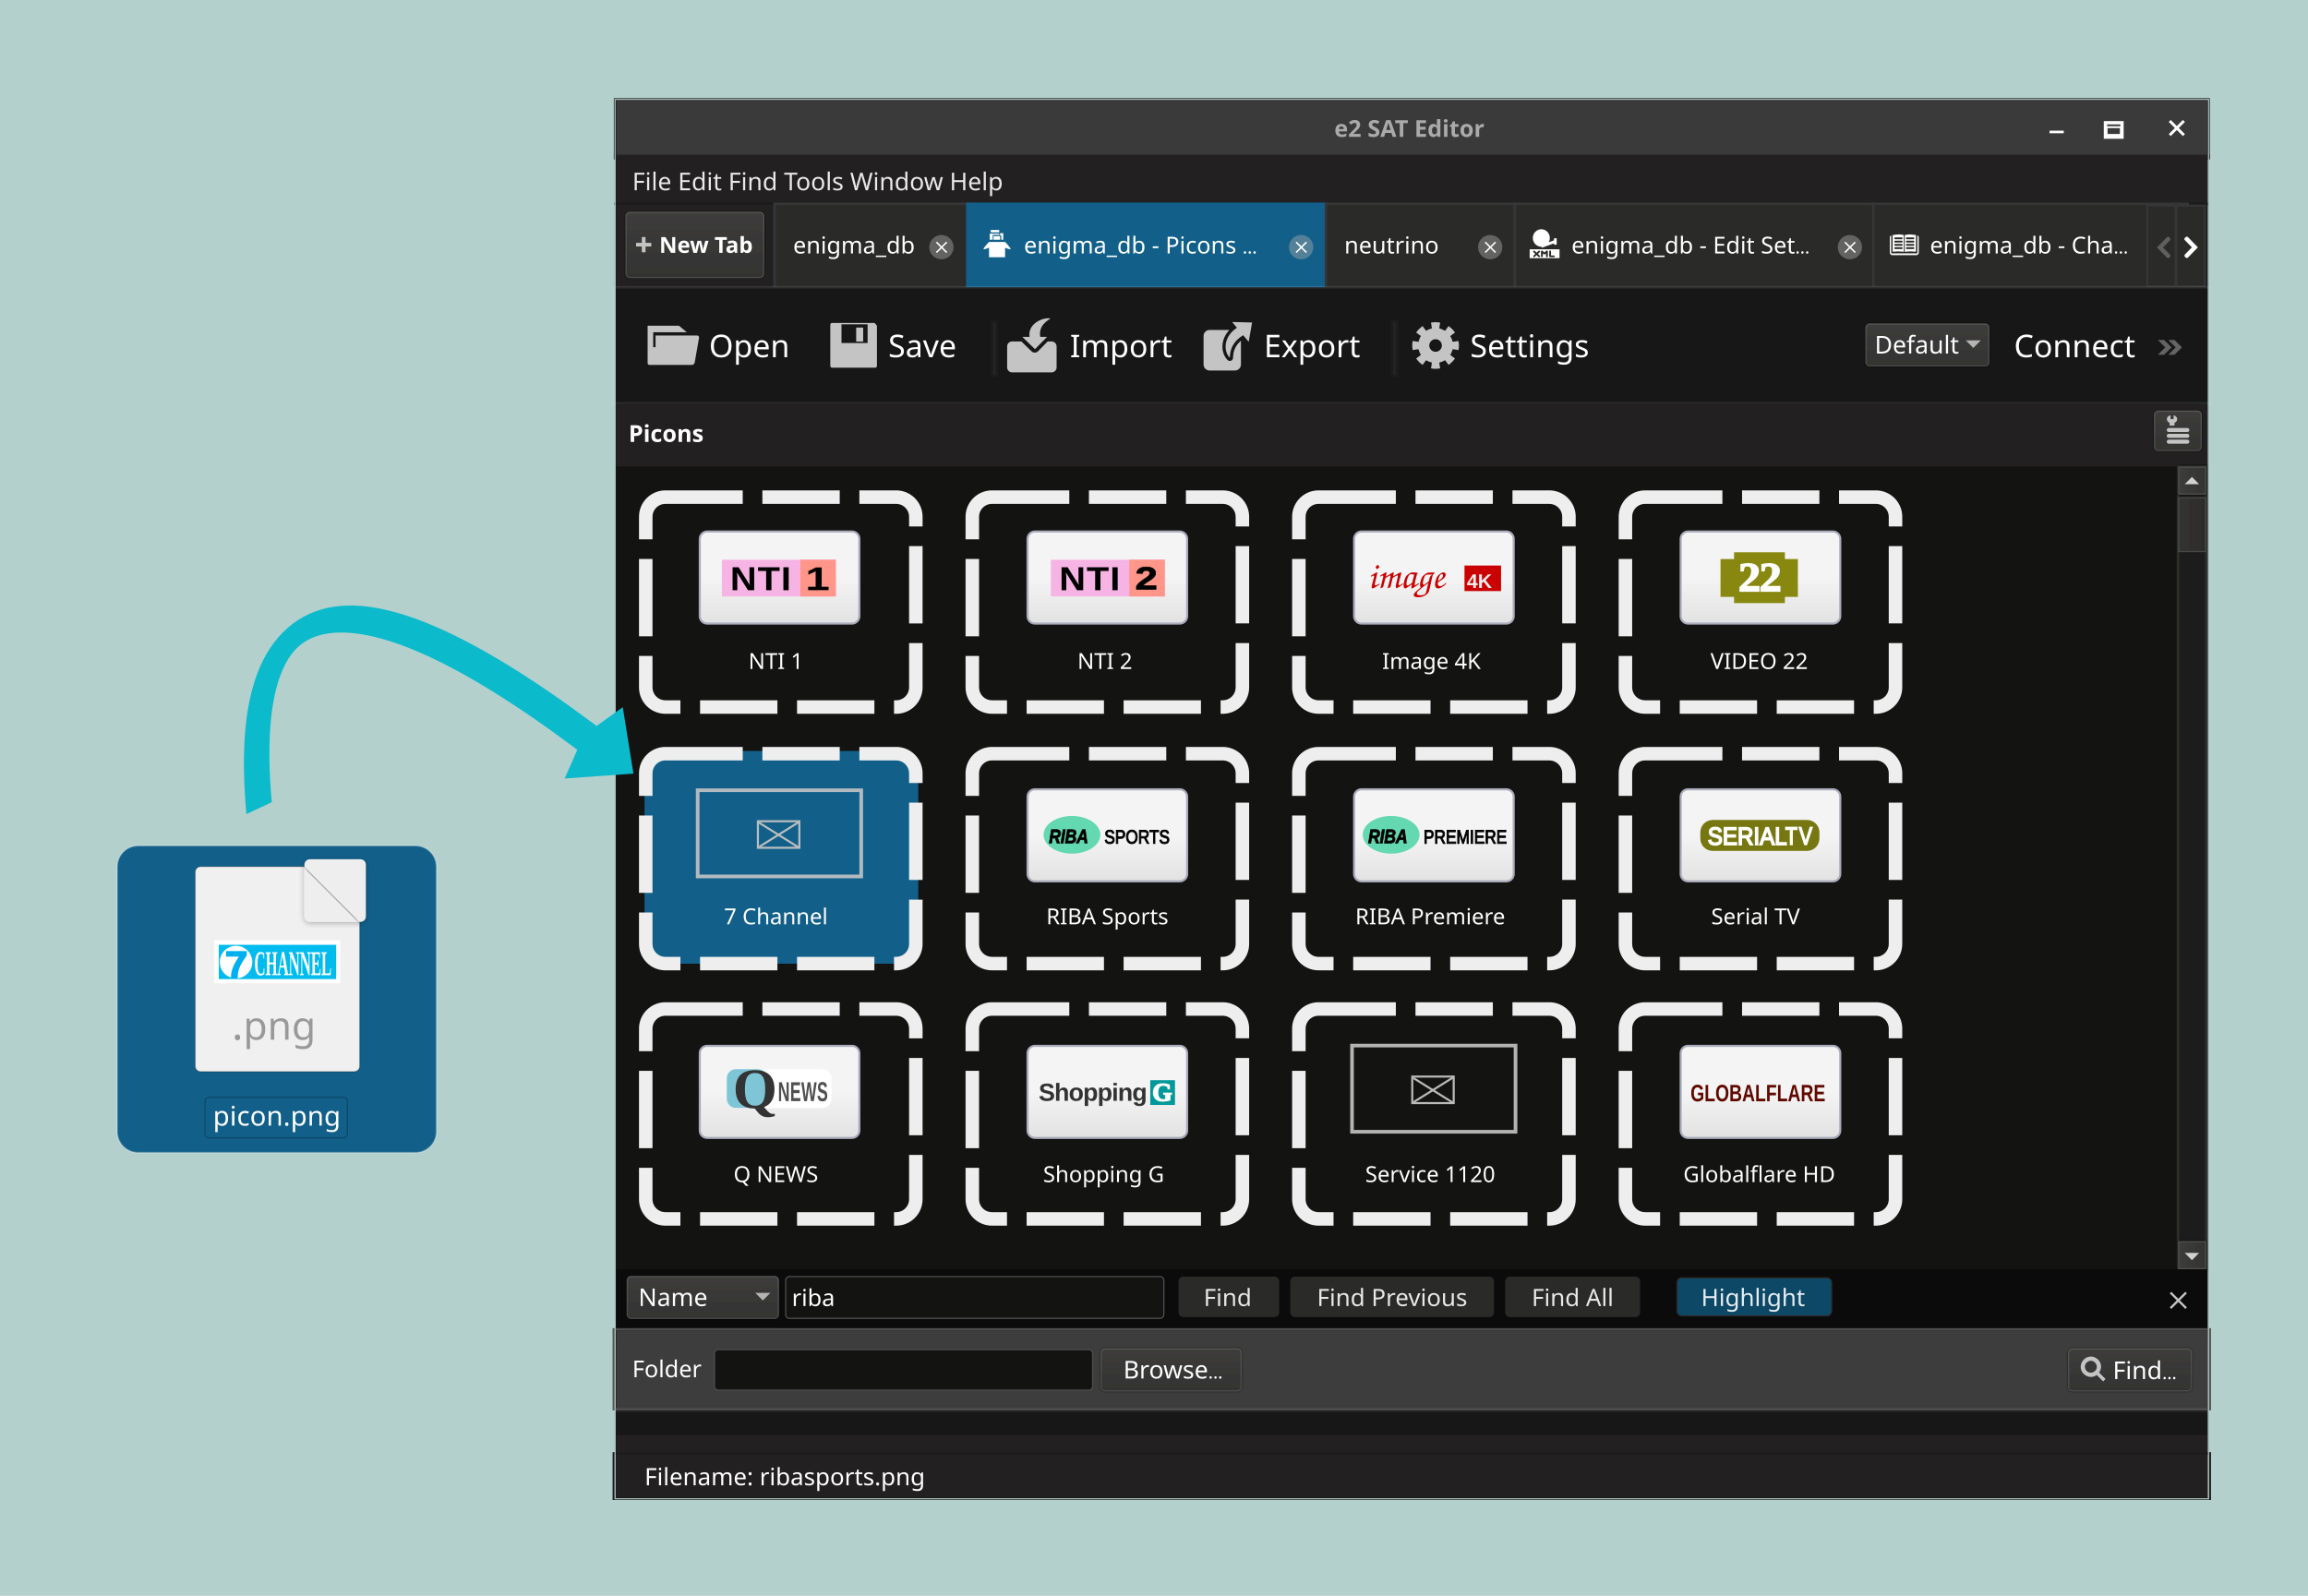
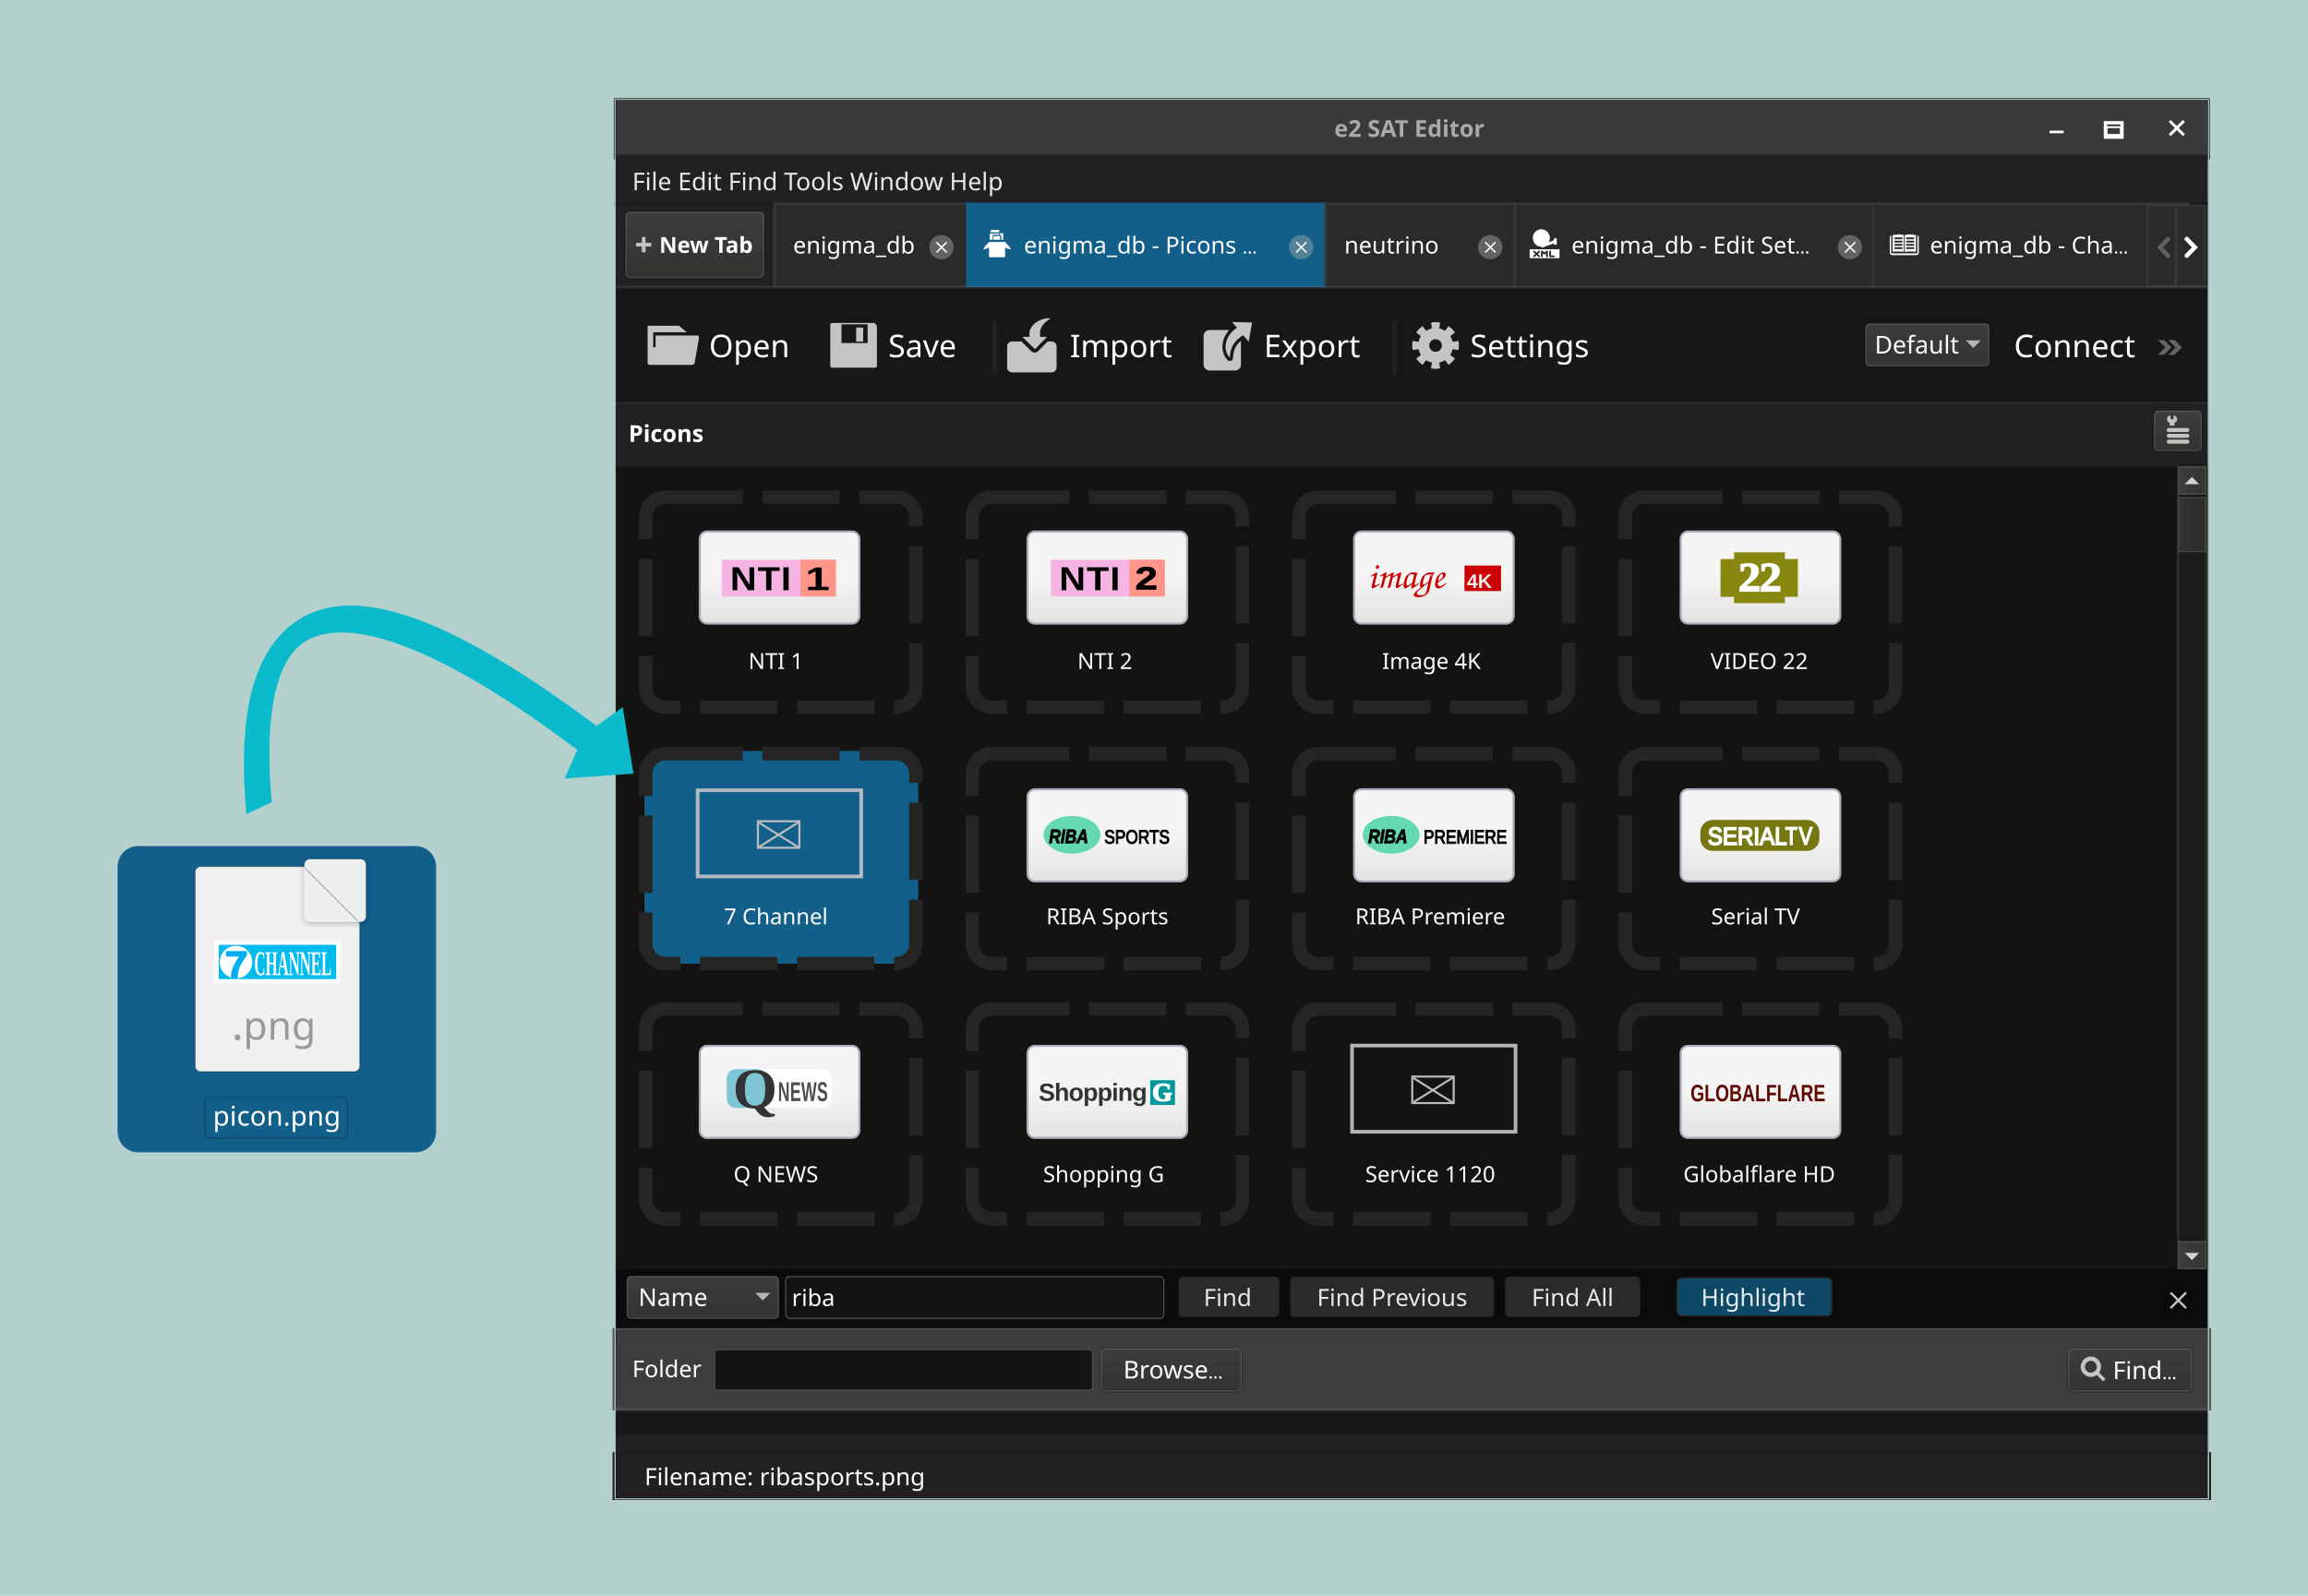
<svg xmlns="http://www.w3.org/2000/svg" style="pointer-events:none;user-select:none" viewBox="0 0 1880 1300">
  <defs>
    <symbol id="aad">
      <path d="M37.75 37.75h18.127v-11.5H37.75V8.123h-11.5V26.25H8.123v11.5H26.25v18.127h11.5V37.75z" />
    </symbol>
    <symbol id="cbw">
      <path d="m60 14.973-3-.522v35.716c-3.141-.28-8.021-.667-11-.667-.95 0-2.094.039-3.312.102-.962.036-2.014.106-3.059.191-2.678.191-5.264.428-6.629.559V14.451S39.61 13 42.963 13c4 0 14.037 1.451 14.037 1.451l3.001.522A5.166 5.166 0 0 1 63 19.66v32.68a5.162 5.162 0 0 1-5.16 5.16H6.16A5.162 5.162 0 0 1 1 52.34V19.66a5.164 5.164 0 0 1 3-4.687l3-.522S17.037 13 21.037 13C24.39 13 31 14.451 31 14.451v35.901a285.977 285.977 0 0 0-6.629-.559 71.578 71.578 0 0 0-3.059-.191A66.645 66.645 0 0 0 18 49.5c-2.979 0-7.859.387-11 .667V14.451l-3 .522v38.765h56V14.973zM28.5 42.5a2 2 0 0 0-2-2h-14a2 2 0 0 0 0 4h14a2 2 0 0 0 2-2zm25 0a2 2 0 0 0-2-2h-14a2 2 0 0 0 0 4h14a2 2 0 0 0 2-2zm-25-7a2 2 0 0 0-2-2h-14a2 2 0 0 0 0 4h14a2 2 0 0 0 2-2zm25 0a2 2 0 0 0-2-2h-14a2 2 0 0 0 0 4h14a2 2 0 0 0 2-2zm-25-7a2 2 0 0 0-2-2h-14a2 2 0 0 0 0 4h14a2 2 0 0 0 2-2zm25 0a2 2 0 0 0-2-2h-14a2 2 0 0 0 0 4h14a2 2 0 0 0 2-2zm-25-7a2 2 0 0 0-2-2h-14a2 2 0 0 0 0 4h14a2 2 0 0 0 2-2zm25 0a2 2 0 0 0-2-2h-14a2 2 0 0 0 0 4h14a2 2 0 0 0 2-2z" />
    </symbol>
    <symbol id="cce">
      <path d="m62.328 7.276-5.604-5.604L32 26.396 7.276 1.672 1.672 7.276 26.396 32 1.672 56.724l5.604 5.604L32 37.604l24.724 24.724 5.604-5.604L37.604 32 62.328 7.276z" />
    </symbol>
    <symbol id="edt">
      <path d="M56.256 31.057H13.818C6.744 31.057 1 36.801 1 43.875v61.295c0 7.074 5.744 12.818 12.818 12.818h54.476c7.075 0 12.818-5.744 12.818-12.818V54.119C64.496 68.159 64.463 84.4 64.087 91.084a6.817 6.817 0 0 1-11.642 4.425c-14.421-14.502-16.181-43.133 3.811-64.452zm1.037 59.637C42.669 75.989 44.254 44.706 72.527 26.35L62.162 13.988 105 15.072l-7.263 41.344-11.808-14.082c-28.127 16.992-28.15 39.728-28.636 48.36z" />
    </symbol>
    <symbol id="iet">
      <path d="M87.8 55.714h8.488C102.2 55.714 107 60.467 107 66.32v45.074c0 5.854-4.8 10.606-10.712 10.606H11.712C5.8 122 1 117.248 1 111.394V66.32c0-5.853 4.8-10.606 10.712-10.606H31.5L54 77.541c1.413 1.374 4.32 2.133 6.3 2.109 1.98-.023 4.821-.828 6.2-2.236l21.3-21.7zm6.182-49.329C76.101 3.303 44.4 18.916 49.061 45.91H33.544l27.127 26.376L86.518 45.91h-14.41C67.275 21.748 87.952 10.789 93.982 6.385z" />
    </symbol>
    <symbol id="lfu">
      <path d="M56.25 57.423a4.33 4.33 0 0 0-4.327-4.327H12.077c-2.388 0-4.327 1.939-4.327 4.327s1.939 4.327 4.327 4.327h39.846a4.33 4.33 0 0 0 4.327-4.327zm0-12.52a4.33 4.33 0 0 0-4.327-4.328H12.077a4.33 4.33 0 0 0-4.327 4.328 4.33 4.33 0 0 0 4.327 4.327h39.846a4.33 4.33 0 0 0 4.327-4.327zm0-12.521a4.33 4.33 0 0 0-4.327-4.327H12.077c-2.388 0-4.327 1.939-4.327 4.327s1.939 4.327 4.327 4.327h39.846a4.33 4.33 0 0 0 4.327-4.327zM13.803 19.471v3.446h10.579v-5.844a11.23 11.23 0 0 0 2.343-1.41c2.237-1.745 3.347-4.068 3.371-6.392S29.057 4.6 26.857 2.8c-.887-.725-1.951-1.273-3.024-1.702l-1.372.918-.062 6.154c-.003.286-.167.503-.402.659-.376.249-.899.364-1.472.364h-2.85c-.565-.008-1.082-.142-1.452-.406-.242-.173-.413-.406-.41-.702l.062-6.155-1.348-.947c-1.083.403-2.158.924-3.06 1.628C9.23 4.357 8.12 6.679 8.096 9.003c-.023 2.323 1.039 4.671 3.239 6.471.725.593 1.567 1.067 2.437 1.454.016.617.026 1.607.031 2.543z" />
    </symbol>
    <symbol id="ogn">
      <path d="M21 42.973h89.077c2.783 0 4.643 2.26 4.153 5.042l-9.34 52.943c-.491 2.783-3.149 5.042-5.932 5.042H7.84A3.842 3.842 0 0 1 4 102.16V22h67.2L88 36H16v32h5V42.973z" />
    </symbol>
    <symbol id="phw">
      <path d="M14.762 29.23h34.49S63.18 43.708 60.715 44.826c-1.067.483-6.127-1.117-11.524-3.087V62H14.802V41.747C9.413 43.714 4.365 45.309 3.3 44.826.835 43.708 14.762 29.23 14.762 29.23zm22.012-17.871H16.299v13.19h6.364V13.997h14.111v-2.638zm1.764 5.276H24.427v7.914h14.111v-7.914zm6.761-6.235v14.149h-4.283v-9.233h-2.478V10.4h6.761zm-8.667-6.918H18.459v5.276h18.173V3.482z" />
    </symbol>
    <symbol id="sie">
      <path d="M114 22v86.16a3.842 3.842 0 0 1-3.84 3.84H17.84a3.842 3.842 0 0 1-3.84-3.84V19.84A3.842 3.842 0 0 1 17.84 16H109l5 6zM94 59.014v-40H38v40h56zM84.5 26v30h-15V26h15z" />
    </symbol>
    <symbol id="sjh">
      <path d="M40.023 45.152c-3.477 2.591-7.729 4.192-12.407 4.221-10.406.066-20.276-8.26-21.806-18.699C4.079 18.86 13.39 6.51 25.93 5.634a23.135 23.135 0 0 1 1.686-.053c10 .095 19.38 7.75 21.337 17.619 1.156 5.829-.437 11.92-3.87 16.758l13.82 13.819-5.128 5.128-13.752-13.753zM27.395 14.645c-6.236.06-12 5.17-12.677 11.431-.588 5.436 2.691 11.076 7.773 13.229 6.62 2.806 15.346-1.167 17.352-8.391 2.055-7.404-3.759-16.031-12.032-16.265a19.293 19.293 0 0 0-.416-.004z" />
    </symbol>
    <symbol id="sks">
      <path d="M73.934 15.359a50.006 50.006 0 0 0-19.668 0 128.34 128.34 0 0 1 1.871 12.477 37.41 37.41 0 0 0-12.249 5.073 128.485 128.485 0 0 1-7.499-10.146 50.018 50.018 0 0 0-13.908 13.908 128.735 128.735 0 0 1 10.146 7.499 37.41 37.41 0 0 0-5.073 12.249 128.34 128.34 0 0 1-12.477-1.871 49.968 49.968 0 0 0 0 19.668 128.34 128.34 0 0 1 12.477-1.871 37.4 37.4 0 0 0 5.073 12.249 128.485 128.485 0 0 1-10.146 7.499 50.018 50.018 0 0 0 13.908 13.908 128.485 128.485 0 0 1 7.499-10.146 37.433 37.433 0 0 0 12.249 5.074 128.366 128.366 0 0 1-1.871 12.476 49.968 49.968 0 0 0 19.668 0 128.366 128.366 0 0 1-1.871-12.476 37.433 37.433 0 0 0 12.249-5.074 128.485 128.485 0 0 1 7.499 10.146 50.018 50.018 0 0 0 13.908-13.908 128.485 128.485 0 0 1-10.146-7.499 37.4 37.4 0 0 0 5.073-12.249 128.34 128.34 0 0 1 12.477 1.871 49.968 49.968 0 0 0 0-19.668 128.34 128.34 0 0 1-12.477 1.871 37.41 37.41 0 0 0-5.073-12.249 128.735 128.735 0 0 1 10.146-7.499 50.018 50.018 0 0 0-13.908-13.908 128.485 128.485 0 0 1-7.499 10.146 37.41 37.41 0 0 0-12.249-5.073 128.34 128.34 0 0 1 1.871-12.477zM64.1 50.882c7.451 0 13.5 6.049 13.5 13.5s-6.049 13.5-13.5 13.5-13.5-6.049-13.5-13.5 6.049-13.5 13.5-13.5z" />
    </symbol>
    <symbol id="tlw">
      <path d="M64 64V45H0v19h64zm-25.025-5.747.001 1.834a1.948 1.948 0 1 1-3.897 0l-.002-6.41-1.968 1.774a2.105 2.105 0 0 1-1.48.524 2.105 2.105 0 0 1-1.48-.524l-1.968-1.774-.003 6.41a1.95 1.95 0 0 1-3.897 0l.002-5.24h-6.669l4.099 3.89c.751.713.751 1.869.002 2.581-.75.711-1.968.71-2.719-.002l-4.104-3.895-4.104 3.895a1.999 1.999 0 0 1-2.719.002 1.76 1.76 0 0 1 .002-2.581l4.104-3.895-4.104-3.895c-.751-.712-.752-1.868-.002-2.58s1.968-.711 2.719.002l4.104 3.895 4.104-3.895a1.998 1.998 0 0 1 2.719-.002 1.76 1.76 0 0 1-.002 2.58l-4.099 3.89h6.669l.002-5.24.002-.072a1.674 1.674 0 0 1 .571-1.356c.276-.249.614-.408.97-.477a1.942 1.942 0 0 1 .578-.036c.454.033.899.206 1.247.52l3.976 3.583 3.975-3.583a2.084 2.084 0 0 1 1.248-.52 1.94 1.94 0 0 1 .578.036c.356.069.694.228.97.477.412.371.602.868.571 1.356l.001.072.003 8.646h2.912l.003-8.83a1.95 1.95 0 0 1 3.897 0l-.004 8.839 6.372.002a1.798 1.798 0 0 1 0 3.597l-8.471-.003a1.8 1.8 0 0 1-1.798-1.799l.001-1.796h-2.912zM25.286 39.498 25 39.5c-10.072 0-18.25-8.402-18.25-18.75S14.928 2 25 2s18.25 8.402 18.25 18.75a19.05 19.05 0 0 1-2.301 9.115L52 25.842v-3.071a1.5 1.5 0 0 1 1.5-1.5h3a1.5 1.5 0 0 1 1.5 1.5v11a1.5 1.5 0 0 1-1.5 1.5h-3a1.5 1.5 0 0 1-1.5-1.5v-1.543l-25.926 9.436-.788-2.166z" />
    </symbol>
    <symbol id="amw">
      <path d="m32 30.114 27.467 29.239V34.738L32 5.498 4.533 34.738v24.615L32 30.114z" />
    </symbol>
    <symbol id="anw">
      <path d="M32 36.23 11.77 16.573a3.284 3.284 0 0 0-4.549 0l-1.913 1.859a3.098 3.098 0 0 0 0 4.468l26.57 25.818L32 48.6l.12.12L58.692 22.9a3.098 3.098 0 0 0 0-4.468l-2.363-2.297a2.636 2.636 0 0 0-3.649 0L32 36.23z" />
    </symbol>
    <symbol id="aol">
      <path d="m32 45.423 26.667-26.846H5.333L32 45.423z" />
    </symbol>
    <symbol id="pun">
      <g transform="matrix(.75 0 0 .75 20.3 11.9)">
        <rect width="50" height="32" x="48.3" y="24.2" style="fill:none;stroke:silver;stroke-opacity:.96;stroke-width:2.5px" />
        <rect width="2.5" height="56" style="fill:silver;fill-opacity:.96" transform="rotate(-58 48.857 -30.704)" />
        <rect width="2.5" height="56" x="23" y="-42" style="fill:silver;fill-opacity:.96" transform="rotate(58 .143 57.704)" />
      </g>
      <rect width="148" height="78" x="2" y="2" style="fill:none;stroke:#c4c4c4;stroke-opacity:.9;stroke-width:3.3px" />
    </symbol>
    <linearGradient id="bpf" x1="0" x2="0" y1="0" y2="1">
      <stop offset="0" style="stop-color:#3d3c3b" />
      <stop offset="1" style="stop-color:#333332" />
    </linearGradient>
    <linearGradient id="bqf" x1="0" x2="1" y1="0" y2="0">
      <stop offset="0" style="stop-color:#3d3c3b" />
      <stop offset="1" style="stop-color:#333332" />
    </linearGradient>
    <linearGradient id="brf" x1="0" x2="0" y1="0" y2="1">
      <stop offset="0" style="stop-color:#545452" />
      <stop offset="1" style="stop-color:#4b4b4a" />
    </linearGradient>
    <linearGradient id="pvg" x1="0" x2="0" y1="0" y2="1">
      <stop offset=".5" style="stop-color:#f4f4f4" />
      <stop offset="1" style="stop-color:#e2e2e2" />
    </linearGradient>
    <filter id="bsf" color-interpolation-filters="sRGB">
      <feDropShadow dx="0" dy="0" stdDeviation=".75" />
      <feDropShadow dx="0" dy="0" stdDeviation=".5" />
      <feDropShadow dx="0" dy="0" stdDeviation="1" />
    </filter>
    <filter id="iwf" color-interpolation-filters="sRGB">
      <feDropShadow dx="0" dy="1" flood-opacity=".3" stdDeviation="2.5" />
    </filter>
    <marker id="atd" markerHeight="3" markerWidth="3" orient="auto" refX="1.75" refY="1.75" viewBox="0 0 3.5 3.5">
      <polygon points="0.7,3.5 0,1.75 0.7,0 3.5,1.75" style="fill:#0bbbcc" />
    </marker>
  </defs>
  <rect width="1880" height="1300" style="fill:#b4d0cd" />
  <g style="font-family:&quot;Sans-Serif&quot;,system-ui,sans-serif">
    <rect width="1298" height="1140" x="501" y="81" rx="0" style="fill:#171717;stroke:#acc6c3;stroke-width:1px" />
    <rect width="1298" height="48" x="501" y="81" rx="0" style="fill:#3a3a3a;stroke:#131312;stroke-width:2px;clip-path:inset(1px 1px 0)" />
    <rect width="1298" height="1" x="501" y="127" style="fill:none;stroke:#222020;stroke-width:2px;clip-path:inset(0 1px)" />
    <text x="499" y="83.5" dx="649" dy="28" style="font-family:&quot;Sans-Serif&quot;,system-ui,sans-serif;font-weight:700;font-size:19px;fill:#aaa" text-anchor="middle">e2 SAT Editor</text>
    <rect width="10.5" height="1" x="1670" y="107" style="fill:none;stroke:#fdfdfd;stroke-width:1.1px" />
    <g transform="matrix(.9 0 0 .9 1715 100)">
      <rect width="15" height="13" style="fill:none;stroke:#fdfdfd;stroke-width:3px;clip-path:inset(0 0 2px)" />
      <rect width="13" height="7" x="1" y="4" style="fill:none;stroke:#fdfdfd;stroke-width:1.7px" />
    </g>
    <g transform="rotate(45 773.49 2187.224)">
      <rect width="15" height="1" y="7" style="fill:none;stroke:#fdfdfd;stroke-width:1.3px" />
      <rect width="1" height="15" x="7" style="fill:none;stroke:#fdfdfd;stroke-width:1.3px" />
    </g>
    <rect width="1296" height="36" x="502" y="129" style="fill:#222020" />
    <text x="503" y="131" dx="12" dy="24" style="font-size:20px;word-spacing:15px;fill:#fff;fill-opacity:.9">File Edit Find Tools Window Help</text>
    <rect width="1298" height="1" x="501" y="165.5" style="fill:#e2e2e2;stroke:#1d1c1c" />
    <rect width="1296" height="67" x="502" y="167" style="fill:#222020" />
    <rect width="128" height="67" x="502" y="167" style="fill:#222020" />
    <rect width="112" height="53" x="510" y="173" rx="3" style="fill:url(#bpf);stroke:url(#brf);stroke-width:1px;filter:url(#bsf)" />
    <use href="#aad" style="fill:#c3c3c3" transform="matrix(.26 0 0 .26 516 191)" />
    <text x="510" y="173" dx="27" dy="33" style="font-weight:700;font-size:18px;fill:#fff">New Tab</text>
    <rect width="1" height="67" x="630" y="167" style="fill:#333" />
    <rect width="157" height="69" x="631" y="166" style="fill:#2a2a29;stroke:#363636;stroke-width:2px;clip-path:inset(1px 0)" />
    <text x="631" y="165.5" dx="15" dy="41" style="font-size:19px;fill:#fff">enigma_db</text>
    <g transform="matrix(.9 0 0 .9 761 195.5)">
      <rect width="22" height="22" x="-4.5" y="-4.5" rx="11" style="fill:#aaa;fill-opacity:.44" />
      <use href="#cce" style="fill:#fff" transform="matrix(.17 0 0 .17 1.2 1.2)" />
    </g>
    <rect width="292" height="69" x="788" y="166" style="fill:#12608a;stroke:#12608a;stroke-width:2px;clip-path:inset(1px 0)" />
    <use href="#phw" style="fill:#fff" transform="matrix(.38 0 0 .38 800 186)" />
    <text x="788" y="165.5" dx="46" dy="41" style="font-size:19px;fill:#fff">enigma_db - Picons <tspan style="font-size:15px">…</tspan>
    </text>
    <g transform="matrix(.9 0 0 .9 1054 195.5)">
      <rect width="22" height="22" x="-4.5" y="-4.5" rx="11" style="fill:#aaa;fill-opacity:.44" />
      <use href="#cce" style="fill:#fff" transform="matrix(.17 0 0 .17 1.2 1.2)" />
    </g>
    <rect width="154" height="69" x="1080" y="166" style="fill:#2a2a29;stroke:#363636;stroke-width:2px;clip-path:inset(1px 0)" />
    <text x="1080" y="165.5" dx="15" dy="41" style="font-size:19px;fill:#fff">neutrino</text>
    <g transform="matrix(.9 0 0 .9 1208 195.5)">
      <rect width="22" height="22" x="-4.5" y="-4.5" rx="11" style="fill:#aaa;fill-opacity:.44" />
      <use href="#cce" style="fill:#fff" transform="matrix(.17 0 0 .17 1.2 1.2)" />
    </g>
    <rect width="292" height="69" x="1234" y="166" style="fill:#2a2a29;stroke:#363636;stroke-width:2px;clip-path:inset(1px 0)" />
    <use href="#tlw" style="fill:#fff" transform="matrix(.38 0 0 .38 1246 186)" />
    <text x="1234" y="165.5" dx="46" dy="41" style="font-size:19px;fill:#fff">enigma_db - Edit Set<tspan style="font-size:15px">…</tspan>
    </text>
    <g transform="matrix(.9 0 0 .9 1501 195.5)">
      <rect width="22" height="22" x="-4.5" y="-4.5" rx="11" style="fill:#aaa;fill-opacity:.44" />
      <use href="#cce" style="fill:#fff" transform="matrix(.17 0 0 .17 1.2 1.2)" />
    </g>
    <rect width="256" height="69" x="1526" y="166" style="fill:#2a2a29;stroke:#363636;stroke-width:2px;clip-path:inset(1px 0)" />
    <use href="#cbw" style="fill:#fff" transform="matrix(.38 0 0 .38 1539 186)" />
    <text x="1526" y="165.5" dx="46" dy="41" style="font-size:19px;fill:#fff">enigma_db - Cha<tspan style="font-size:15px">…</tspan>
    </text>
    <rect width="2" height="67" x="1781" y="167" style="fill:#333" />
    <rect width="23" height="66" x="1749" y="167.5" style="fill:#2a2a29;stroke:#363636;stroke-width:1.5px" />
    <g style="opacity:.25">
      <use href="#anw" style="fill:#fff;stroke:#fff;stroke-width:2.7px" transform="matrix(0 .3 -.3 0 1772.2 192)" />
    </g>
    <rect width="23" height="66" x="1773" y="167.5" style="fill:#2a2a29;stroke:#363636;stroke-width:1.5px" />
    <use href="#anw" style="fill:#fff;stroke:#fff;stroke-width:2.7px" transform="matrix(0 -.3 .3 0 1775.1 211.1)" />
    <rect width="1296" height="95" x="502" y="234" style="fill:#171717" />
    <use href="#ogn" style="fill:#c4c4c4" transform="matrix(.38 0 0 .38 526 257)" />
    <text x="508.5" y="232" dx="69" dy="59" style="font-size:25.5px;fill:#fff">Open</text>
    <use href="#sie" style="fill:#c4c4c4" transform="matrix(.38 0 0 .38 671 257)" />
    <text x="654.5" y="232" dx="69" dy="59" style="font-size:25.5px;fill:#fff">Save</text>
    <rect width="4" height="44" x="808" y="262" style="fill:#252323;stroke:#1d1c1c;stroke-width:2px;clip-path:inset(1px 1px 1px 0)" />
    <use href="#iet" style="fill:#c4c4c4" transform="matrix(.38 0 0 .38 820 257)" />
    <text x="802.5" y="232" dx="69" dy="59" style="font-size:25.5px;fill:#fff">Import</text>
    <use href="#edt" style="fill:#c4c4c4" transform="matrix(.38 0 0 .38 980 257)" />
    <text x="960.5" y="232" dx="69" dy="59" style="font-size:25.5px;fill:#fff">Export</text>
    <rect width="4" height="44" x="1134" y="262" style="fill:#252323;stroke:#1d1c1c;stroke-width:2px;clip-path:inset(1px 1px 1px 0)" />
    <use href="#sks" style="fill:#c4c4c4" transform="matrix(.38 0 0 .38 1145 257)" />
    <text x="1128.5" y="232" dx="69" dy="59" style="font-size:25.5px;fill:#fff">Settings</text>
    <rect width="100" height="34" x="1520" y="264" rx="3" style="fill:url(#bpf);stroke:url(#brf);stroke-width:1px;filter:url(#bsf)" />
    <rect width="24" height="24" x="1612.5" y="269" rx="8" style="fill:none;stroke:none;stroke-opacity:.06;stroke-width:2px" />
    <use href="#aol" style="fill:#b5b5b4" transform="matrix(.23 0 0 .23 1600 273)" />
    <text x="1515" y="266" dx="12" dy="22" style="font-size:20px;fill:#fff">Default</text>
    <text x="1625.5" y="232" dx="15" dy="59" style="font-size:25.5px;fill:#fff">Connect</text>
    <g transform="matrix(.9 0 0 .95 1770 276)">
      <use href="#amw" style="fill:#646464" transform="rotate(90) scale(.23)" />
      <use href="#amw" style="fill:#646464" transform="matrix(0 .23 -.23 0 9.4 0)" />
    </g>
    <rect width="1300" height="95" x="500" y="234" style="fill:none;stroke:#fff;stroke-opacity:.09;stroke-width:2px;clip-path:inset(0 2px)" />
    <rect width="1296" height="820" x="502" y="328" style="fill:#222020" />
    <text x="502" y="328" dx="10" dy="32" style="font-weight:700;font-size:19px;fill:#fff">Picons</text>
    <rect width="38" height="32" x="1755" y="335" rx="3" style="fill:url(#bpf);stroke:url(#brf);filter:url(#bsf)" />
    <use href="#lfu" style="fill:#c4c4c4" transform="matrix(.38 0 0 .38 1762 338)" />
    <rect width="1296" height="687" x="502" y="380" style="fill:#131312" />
-     <rect width="220" height="171" x="526" y="405" rx="16" style="fill:none;stroke:#eee;stroke-width:11px;stroke-dasharray:15px,0,48px,16px" />
+     <rect width="220" height="171" x="526" y="405" rx="16" style="fill:none;stroke:#252525;stroke-width:11px;stroke-dasharray:15px,0,48px,16px" />
    <rect width="130" height="75" x="570" y="433" rx="6" style="fill:url(#pvg);stroke:#aaabbb;stroke-width:1.7px" />
    <g transform="matrix(.34 0 0 .34 588 456)">
      <rect width="273" height="88" style="fill:#f5b4e4" />
      <rect width="85" height="88" x="188" style="fill:#ff9689" />
      <g style="font-family:Arial,Helvetica,sans-serif;font-weight:700">
        <text x="18" dy="73" style="font-size:80px;letter-spacing:2px" transform="scale(1.1 1)">NTI</text>
        <text x="185" dy="81" style="font-size:88px" transform="matrix(1.2 0 0 .9 -22 0)">1</text>
      </g>
    </g>
    <text x="526" y="527" dx="106" dy="18" style="font-size:18px;fill:#fff" text-anchor="middle">NTI 1</text>
-     <rect width="220" height="171" x="792" y="405" rx="16" style="fill:none;stroke:#eee;stroke-width:11px;stroke-dasharray:15px,0,48px,16px" />
+     <rect width="220" height="171" x="792" y="405" rx="16" style="fill:none;stroke:#252525;stroke-width:11px;stroke-dasharray:15px,0,48px,16px" />
    <rect width="130" height="75" x="837" y="433" rx="6" style="fill:url(#pvg);stroke:#aaabbb;stroke-width:1.7px" />
    <g transform="matrix(.34 0 0 .34 856 456)">
      <rect width="273" height="88" style="fill:#f5b4e4" />
      <rect width="85" height="88" x="188" style="fill:#ff9689" />
      <g style="font-family:Arial,Helvetica,sans-serif;font-weight:700">
        <text x="18" dy="73" style="font-size:80px;letter-spacing:2px" transform="scale(1.1 1)">NTI</text>
        <text x="185" dy="81" style="font-size:102px;stroke:#000;stroke-width:2px" transform="matrix(.95 0 0 .75 26 10)">2</text>
      </g>
    </g>
    <text x="792" y="527" dx="108" dy="18" style="font-size:18px;fill:#fff" text-anchor="middle">NTI 2</text>
-     <rect width="220" height="171" x="1058" y="405" rx="16" style="fill:none;stroke:#eee;stroke-width:11px;stroke-dasharray:15px,0,48px,16px" />
+     <rect width="220" height="171" x="1058" y="405" rx="16" style="fill:none;stroke:#252525;stroke-width:11px;stroke-dasharray:15px,0,48px,16px" />
    <rect width="130" height="75" x="1103" y="433" rx="6" style="fill:url(#pvg);stroke:#aaabbb;stroke-width:1.7px" />
    <g transform="matrix(.32 0 0 .32 1111 454)">
      <rect width="93" height="65" x="256" y="21" style="fill:#cb0000" />
      <text x="10" dy="78" style="font-family:cursive,serif;font-size:96px;fill:#cb0000">image</text>
      <text x="262" dy="78" style="font-family:Arial,Helvetica,sans-serif;font-weight:700;font-size:50px;fill:#eee">4K</text>
    </g>
    <text x="1058" y="527" dx="108" dy="18" style="font-size:18px;fill:#fff" text-anchor="middle">Image 4K</text>
-     <rect width="220" height="171" x="1324" y="405" rx="16" style="fill:none;stroke:#eee;stroke-width:11px;stroke-dasharray:15px,0,48px,16px" />
+     <rect width="220" height="171" x="1324" y="405" rx="16" style="fill:none;stroke:#252525;stroke-width:11px;stroke-dasharray:15px,0,48px,16px" />
    <rect width="130" height="75" x="1369" y="433" rx="6" style="fill:url(#pvg);stroke:#aaabbb;stroke-width:1.7px" />
    <g transform="matrix(.23 0 0 .23 1401 449)">
      <rect width="180" height="180" x="50" y="4" style="fill:#881" />
      <rect width="274" height="134" x="2" y="28" style="fill:#881" />
      <text x="50" y="38" dy="80" style="font-family:&quot;Times New Roman&quot;,Times,sans-serif;font-weight:700;font-size:122px;letter-spacing:-4px;fill:#fff;stroke:#fff;stroke-width:4px" transform="scale(1.3 1.2)">22</text>
    </g>
    <text x="1324" y="527" dx="109" dy="18" style="font-size:18px;fill:#fff" text-anchor="middle">VIDEO 22</text>
    <rect width="223" height="174" x="525" y="579" rx="20" style="fill:#12608a" transform="matrix(1 0 0 .996 0 35.1)" />
-     <rect width="220" height="171" x="526" y="614" rx="16" style="fill:none;stroke:#eee;stroke-width:11px;stroke-dasharray:15px,0,48px,16px" />
+     <rect width="220" height="171" x="526" y="614" rx="16" style="fill:none;stroke:#252525;stroke-width:11px;stroke-dasharray:15px,0,48px,16px" />
    <use href="#pun" transform="matrix(.9 0 0 .9 566.5 642)" />
    <text x="526" y="735" dx="106" dy="18" style="font-size:18px;fill:#fff" text-anchor="middle">7 Channel</text>
-     <rect width="220" height="171" x="792" y="614" rx="16" style="fill:none;stroke:#eee;stroke-width:11px;stroke-dasharray:15px,0,48px,16px" />
+     <rect width="220" height="171" x="792" y="614" rx="16" style="fill:none;stroke:#252525;stroke-width:11px;stroke-dasharray:15px,0,48px,16px" />
    <rect width="130" height="75" x="837" y="643" rx="6" style="fill:url(#pvg);stroke:#aaabbb;stroke-width:1.7px" />
    <g transform="matrix(.13 0 0 .13 849 665)">
      <ellipse cx="186" cy="116" rx="178" ry="118" style="fill:#64d8b1" />
      <g style="font-family:Arial,Helvetica,sans-serif">
        <text x="42" dy="140" style="font-weight:700;font-size:102px;letter-spacing:-1px;stroke:#000;stroke-width:4px;font-style:italic" transform="scale(1 1.2)">RIBA</text>
        <text x="389" dy="142" style="font-size:100px;stroke:#000;stroke-width:5px" transform="scale(1 1.2)">SPORTS</text>
      </g>
    </g>
    <text x="792" y="735" dx="110" dy="18" style="font-size:18px;fill:#fff" text-anchor="middle">RIBA Sports</text>
-     <rect width="220" height="171" x="1058" y="614" rx="16" style="fill:none;stroke:#eee;stroke-width:11px;stroke-dasharray:15px,0,48px,16px" />
+     <rect width="220" height="171" x="1058" y="614" rx="16" style="fill:none;stroke:#252525;stroke-width:11px;stroke-dasharray:15px,0,48px,16px" />
    <rect width="130" height="75" x="1103" y="643" rx="6" style="fill:url(#pvg);stroke:#aaabbb;stroke-width:1.7px" />
    <g transform="matrix(.13 0 0 .13 1109 665)">
      <ellipse cx="186" cy="116" rx="178" ry="118" style="fill:#64d8b1" />
      <g style="font-family:Arial,Helvetica,sans-serif">
        <text x="42" dy="140" style="font-weight:700;font-size:102px;letter-spacing:-1px;stroke:#000;stroke-width:4px;font-style:italic" transform="scale(1 1.2)">RIBA</text>
        <text x="389" dy="142" style="font-size:100px;stroke:#000;stroke-width:5px" transform="scale(1 1.2)">PREMIERE</text>
      </g>
    </g>
    <text x="1058" y="735" dx="107" dy="18" style="font-size:18px;fill:#fff" text-anchor="middle">RIBA Premiere</text>
-     <rect width="220" height="171" x="1324" y="614" rx="16" style="fill:none;stroke:#eee;stroke-width:11px;stroke-dasharray:15px,0,48px,16px" />
+     <rect width="220" height="171" x="1324" y="614" rx="16" style="fill:none;stroke:#252525;stroke-width:11px;stroke-dasharray:15px,0,48px,16px" />
    <rect width="130" height="75" x="1369" y="643" rx="6" style="fill:url(#pvg);stroke:#aaabbb;stroke-width:1.7px" />
    <g transform="matrix(.21 0 0 .21 1385 668)">
      <rect width="462" height="120" rx="48" style="fill:#771" />
      <g style="font-family:Arial,Helvetica,sans-serif;font-size:96px">
        <text x="32" dy="96" style="fill:#fff;stroke:#fff;stroke-width:6px" transform="scale(.9 1)">SERIAL</text>
        <text x="412" dy="96" style="letter-spacing:8px;fill:#fff;stroke:#fff;stroke-width:6px" transform="matrix(.8 0 0 1 0 -.9)">TV</text>
      </g>
    </g>
    <text x="1324" y="735" dx="106" dy="18" style="font-size:18px;fill:#fff" text-anchor="middle">Serial TV</text>
-     <rect width="220" height="171" x="526" y="822" rx="16" style="fill:none;stroke:#eee;stroke-width:11px;stroke-dasharray:15px,0,48px,16px" />
+     <rect width="220" height="171" x="526" y="822" rx="16" style="fill:none;stroke:#252525;stroke-width:11px;stroke-dasharray:15px,0,48px,16px" />
    <rect width="130" height="75" x="570" y="852" rx="6" style="fill:url(#pvg);stroke:#aaabbb;stroke-width:1.7px" />
    <g transform="matrix(.31 0 0 .31 592 871)">
      <rect width="275" height="102" rx="24" style="fill:#fff" />
      <rect width="106" height="102" rx="24" style="fill:#7ec6d6" />
      <text x="16" dy="102" style="font-family:&quot;Times New Roman&quot;,Times,sans-serif;font-weight:700;font-size:150px;fill:#333">Q</text>
      <text x="224" dy="84" style="font-family:Arial,Helvetica,sans-serif;font-weight:700;font-size:72px;letter-spacing:1px;fill:#4f4f4f" transform="scale(.6 1)">NEWS</text>
    </g>
    <text x="526" y="945" dx="106" dy="18" style="font-size:18px;fill:#fff" text-anchor="middle">Q NEWS</text>
-     <rect width="220" height="171" x="792" y="822" rx="16" style="fill:none;stroke:#eee;stroke-width:11px;stroke-dasharray:15px,0,48px,16px" />
+     <rect width="220" height="171" x="792" y="822" rx="16" style="fill:none;stroke:#252525;stroke-width:11px;stroke-dasharray:15px,0,48px,16px" />
    <rect width="130" height="75" x="837" y="852" rx="6" style="fill:url(#pvg);stroke:#aaabbb;stroke-width:1.7px" />
    <g transform="matrix(.21 0 0 .21 846 880)">
      <rect width="96" height="96" x="433" style="fill:#099" />
      <text dy="80" style="font-family:Arial,Helvetica,sans-serif;font-weight:700;font-size:96px;letter-spacing:-3px;fill:#333">Shopping</text>
      <text x="433" dx="8" dy="80" style="font-family:&quot;Times New Roman&quot;,Times,sans-serif;font-weight:700;font-size:99px;fill:#fff;stroke:#fff;stroke-width:5px">G</text>
    </g>
    <text x="792" y="945" dx="107" dy="18" style="font-size:18px;fill:#fff" text-anchor="middle">Shopping G</text>
-     <rect width="220" height="171" x="1058" y="822" rx="16" style="fill:none;stroke:#eee;stroke-width:11px;stroke-dasharray:15px,0,48px,16px" />
+     <rect width="220" height="171" x="1058" y="822" rx="16" style="fill:none;stroke:#252525;stroke-width:11px;stroke-dasharray:15px,0,48px,16px" />
    <use href="#pun" transform="matrix(.9 0 0 .9 1099.5 850)" />
    <text x="1058" y="945" dx="107" dy="18" style="font-size:18px;fill:#fff" text-anchor="middle">Service 1120</text>
-     <rect width="220" height="171" x="1324" y="822" rx="16" style="fill:none;stroke:#eee;stroke-width:11px;stroke-dasharray:15px,0,48px,16px" />
+     <rect width="220" height="171" x="1324" y="822" rx="16" style="fill:none;stroke:#252525;stroke-width:11px;stroke-dasharray:15px,0,48px,16px" />
    <rect width="130" height="75" x="1369" y="852" rx="6" style="fill:url(#pvg);stroke:#aaabbb;stroke-width:1.7px" />
    <text dy="96" style="font-family:Arial,Helvetica,sans-serif;font-weight:700;font-size:97px;fill:#600900;stroke-width:1px" transform="matrix(.15 0 0 .2 1377 878)">GLOBALFLARE</text>
    <text x="1324" y="945" dx="109" dy="18" style="font-size:18px;fill:#fff" text-anchor="middle">Globalflare HD</text>
    <g style="clip-path:inset(0 0 0-2px);filter:url(#bsf)" transform="matrix(.997 0 0 .997 -4.5 66)">
      <rect width="23" height="656" x="1784" y="315" style="fill:#1d1c1c;stroke:#2e2d2c;stroke-width:2px;clip-path:inset(0 1px 0 0)" />
      <rect width="22" height="22" x="1784.5" y="315.5" rx="0" style="fill:url(#bqf);stroke:#4f4f4e;filter:url(#bsf)" />
      <use href="#aol" style="fill:#d3d2d2" transform="matrix(.22 0 0 -.22 1788.3 333.5)" />
      <rect width="22" height="22" x="1784.5" y="948.5" rx="0" style="fill:url(#bqf);stroke:#4f4f4e;filter:url(#bsf)" />
      <use href="#aol" style="fill:#d3d2d2" transform="matrix(.22 0 0 .22 1788.3 953.5)" />
      <rect width="22" height="44" x="1784.5" y="340.5" rx="0" style="fill:url(#bqf);fill-opacity:.7;stroke:#4f4f4e;stroke-opacity:.8" />
    </g>
    <rect width="1296" height="61" x="502" y="1034" style="fill:#0c0b0b" />
    <rect width="123" height="34" x="511" y="1040" rx="3" style="fill:url(#bpf);stroke:url(#brf);stroke-width:1px;filter:url(#bsf)" />
    <text x="508" y="1042" dx="12" dy="22" style="font-size:20px;fill:#fff">Name</text>
    <rect width="24" height="24" x="621.5" y="1045" rx="8" style="fill:none;stroke:none;stroke-opacity:.06;stroke-width:2px" />
    <use href="#aol" style="fill:#b5b5b4" transform="matrix(.23 0 0 .23 614 1049)" />
    <rect width="308" height="34" x="640" y="1040" rx="3" style="fill:#131312;stroke:#4e4d4d;stroke-width:1px;clip-path:none" />
    <text x="641" y="1041" dx="4" dy="23" style="font-size:19px;fill:#fff">riba</text>
    <rect width="82" height="33" x="960" y="1040" rx="4" style="fill:#2a2a29" />
    <text x="960" y="1041" dx="40" dy="23" style="font-size:19.5px;fill:#fff;fill-opacity:.89" text-anchor="middle">Find</text>
    <rect width="166" height="33" x="1051" y="1040" rx="4" style="fill:#2a2a29" />
    <text x="1051" y="1041" dx="83" dy="23" style="font-size:19.5px;fill:#fff;fill-opacity:.89" text-anchor="middle">Find Previous</text>
    <rect width="110" height="33" x="1226" y="1040" rx="4" style="fill:#2a2a29" />
    <text x="1226" y="1041" dx="55" dy="23" style="font-size:19.5px;fill:#fff;fill-opacity:.89" text-anchor="middle">Find All</text>
    <rect width="126" height="31" x="1366" y="1041" rx="4" style="fill:#0d4867;stroke:#2a2a29;stroke-width:1px" />
    <text x="1366" y="1042" dx="62" dy="22" style="font-size:19.5px;fill:#fff;fill-opacity:.9" text-anchor="middle">Highlight</text>
    <use href="#cce" style="fill:#c4c4c4" transform="matrix(.23 0 0 .23 1767 1052)" />
    <rect width="1296" height="65" x="502" y="1084" style="fill:#3d3d3d" />
    <rect width="1300" height="65" x="500" y="1083" style="fill:none;stroke:#4e4d4d;stroke-width:2px;clip-path:inset(0 2px 2px)" />
    <text x="511" y="1099" dx="4" dy="23" style="font-size:19px;fill:#fff">Folder</text>
    <rect width="308" height="33" x="582" y="1099.5" rx="3" style="fill:#131312;stroke:#4e4d4d;stroke-width:1px;clip-path:none" />
    <rect width="114" height="34" x="897" y="1099" rx="3" style="fill:url(#bpf);stroke:url(#brf);stroke-width:1px;filter:url(#bsf)" />
    <text x="891" y="1101" dx="24" dy="22" style="font-size:20px;fill:#fff">Browse<tspan style="font-size:15px">…</tspan>
    </text>
    <rect width="100" height="34" x="1685" y="1099" rx="3" style="fill:url(#bpf);stroke:url(#brf);stroke-width:1px;filter:url(#bsf)" />
    <use x="15" href="#sjh" style="fill:#c4c4c4" transform="matrix(.38 0 0 .38 1687 1103)" />
    <text x="1675" y="1101.5" dx="46" dy="22" style="font-size:20px;fill:#fff">Find<tspan style="font-size:15px">…</tspan>
    </text>
    <rect width="1300" height="822" x="500" y="328" style="fill:none;stroke:#fff;stroke-opacity:.05;stroke-width:1.5px;clip-path:inset(0 2px)" />
    <rect width="1296" height="51" x="502" y="1169" rx="0" style="fill:#222020;clip-path:inset(15px 0 0)" />
    <rect width="1300" height="37" x="500" y="1184" style="fill:none;stroke:#1d1c1c;stroke-width:2px;clip-path:inset(0 2px 2px)" />
    <text x="496" y="1181" dx="29" dy="29" style="font-size:19.5px;fill:#fff">Filename: ribasports.png</text>
    <rect width="1298" height="1140" x="501" y="81" rx="0" style="fill:none;stroke:#a7bfba;stroke-width:1px" />
  </g>
  <g style="font-family:&quot;Sans-Serif&quot;,system-ui,sans-serif">
    <rect width="260" height="250" x="95.5" y="689" rx="17" style="fill:#12608a;fill-opacity:1;stroke:#fff;stroke-opacity:.25;stroke-width:1.3px" />
    <g style="clip-path:polygon(-4% -56%,104% 30%,104% 104%,-4% 104%)">
      <g style="filter:none">
        <rect width="134" height="167" x="159" y="706" rx="4.4" style="fill:#f1f0f0;stroke:#000;stroke-opacity:.25;stroke-width:.9px" />
      </g>
    </g>
    <g style="clip-path:polygon(-13%0,108% 120%,200% 200%,-200% 200%)">
      <g style="filter:url(#iwf)">
        <rect width="50" height="51" x="248" y="700" rx="4.4" style="fill:#efeeee;stroke-opacity:.25;stroke-width:.9px;clip-path:polygon(0 13%,90% 100%,0 100%,0 0)" />
      </g>
    </g>
    <rect width=".1" height="64" x="98.5" y="99" rx="4.4" style="fill-opacity:.2;stroke:#000;stroke-opacity:.25;stroke-width:.9px" transform="rotate(-45 906.245 222.814)" />
    <text x="156" y="827" dx="67" dy="20" style="font-size:32px;fill:#999" text-anchor="middle">
      <tspan style="font-size:35.2px">.</tspan>png</text>
    <g transform="matrix(.9 0 0 .9 174.5 766)">
      <rect width="114" height="39" style="fill:#fff" />
      <g transform="matrix(.22 0 0 .22 5 5)">
        <rect width="483" height="141" x="-4" y="-4" style="fill:#0be" />
        <circle cx="67" cy="67" r="67" style="fill:#fff" />
        <text x="18" dy="107" style="font-family:Arial,Helvetica,sans-serif;font-size:122px;fill:#00afef;stroke:#00afef;stroke-width:10px" transform="matrix(1.3 0 0 1.2 1 0)">7</text>
        <text x="315" dy="121" style="font-family:&quot;Times New Roman&quot;,Times,sans-serif;font-weight:700;font-size:144px;letter-spacing:-2px;fill:#fff" transform="scale(.45 1)">CHANNEL</text>
      </g>
    </g>
    <rect width="116" height="33" x="167" y="894" rx="3" style="fill:#12608a;stroke:#000;stroke-opacity:.25" />
    <text x="109.5" y="898" dx="116" dy="19" style="font-family:&quot;Sans-Serif&quot;,system-ui,sans-serif;font-weight:400;font-size:22px;letter-spacing:.1px;fill:#fff;text-shadow:none" text-anchor="middle">picon.png</text>
    <g style="fill:none;stroke:#0bbbcc;stroke-width:22px">
      <path d="M290.5 341.282q144-282 219 219" style="marker-end:url(#atd)" transform="matrix(.8 -.8 .5 .6 -192 686)" />
    </g>
  </g>
</svg>
